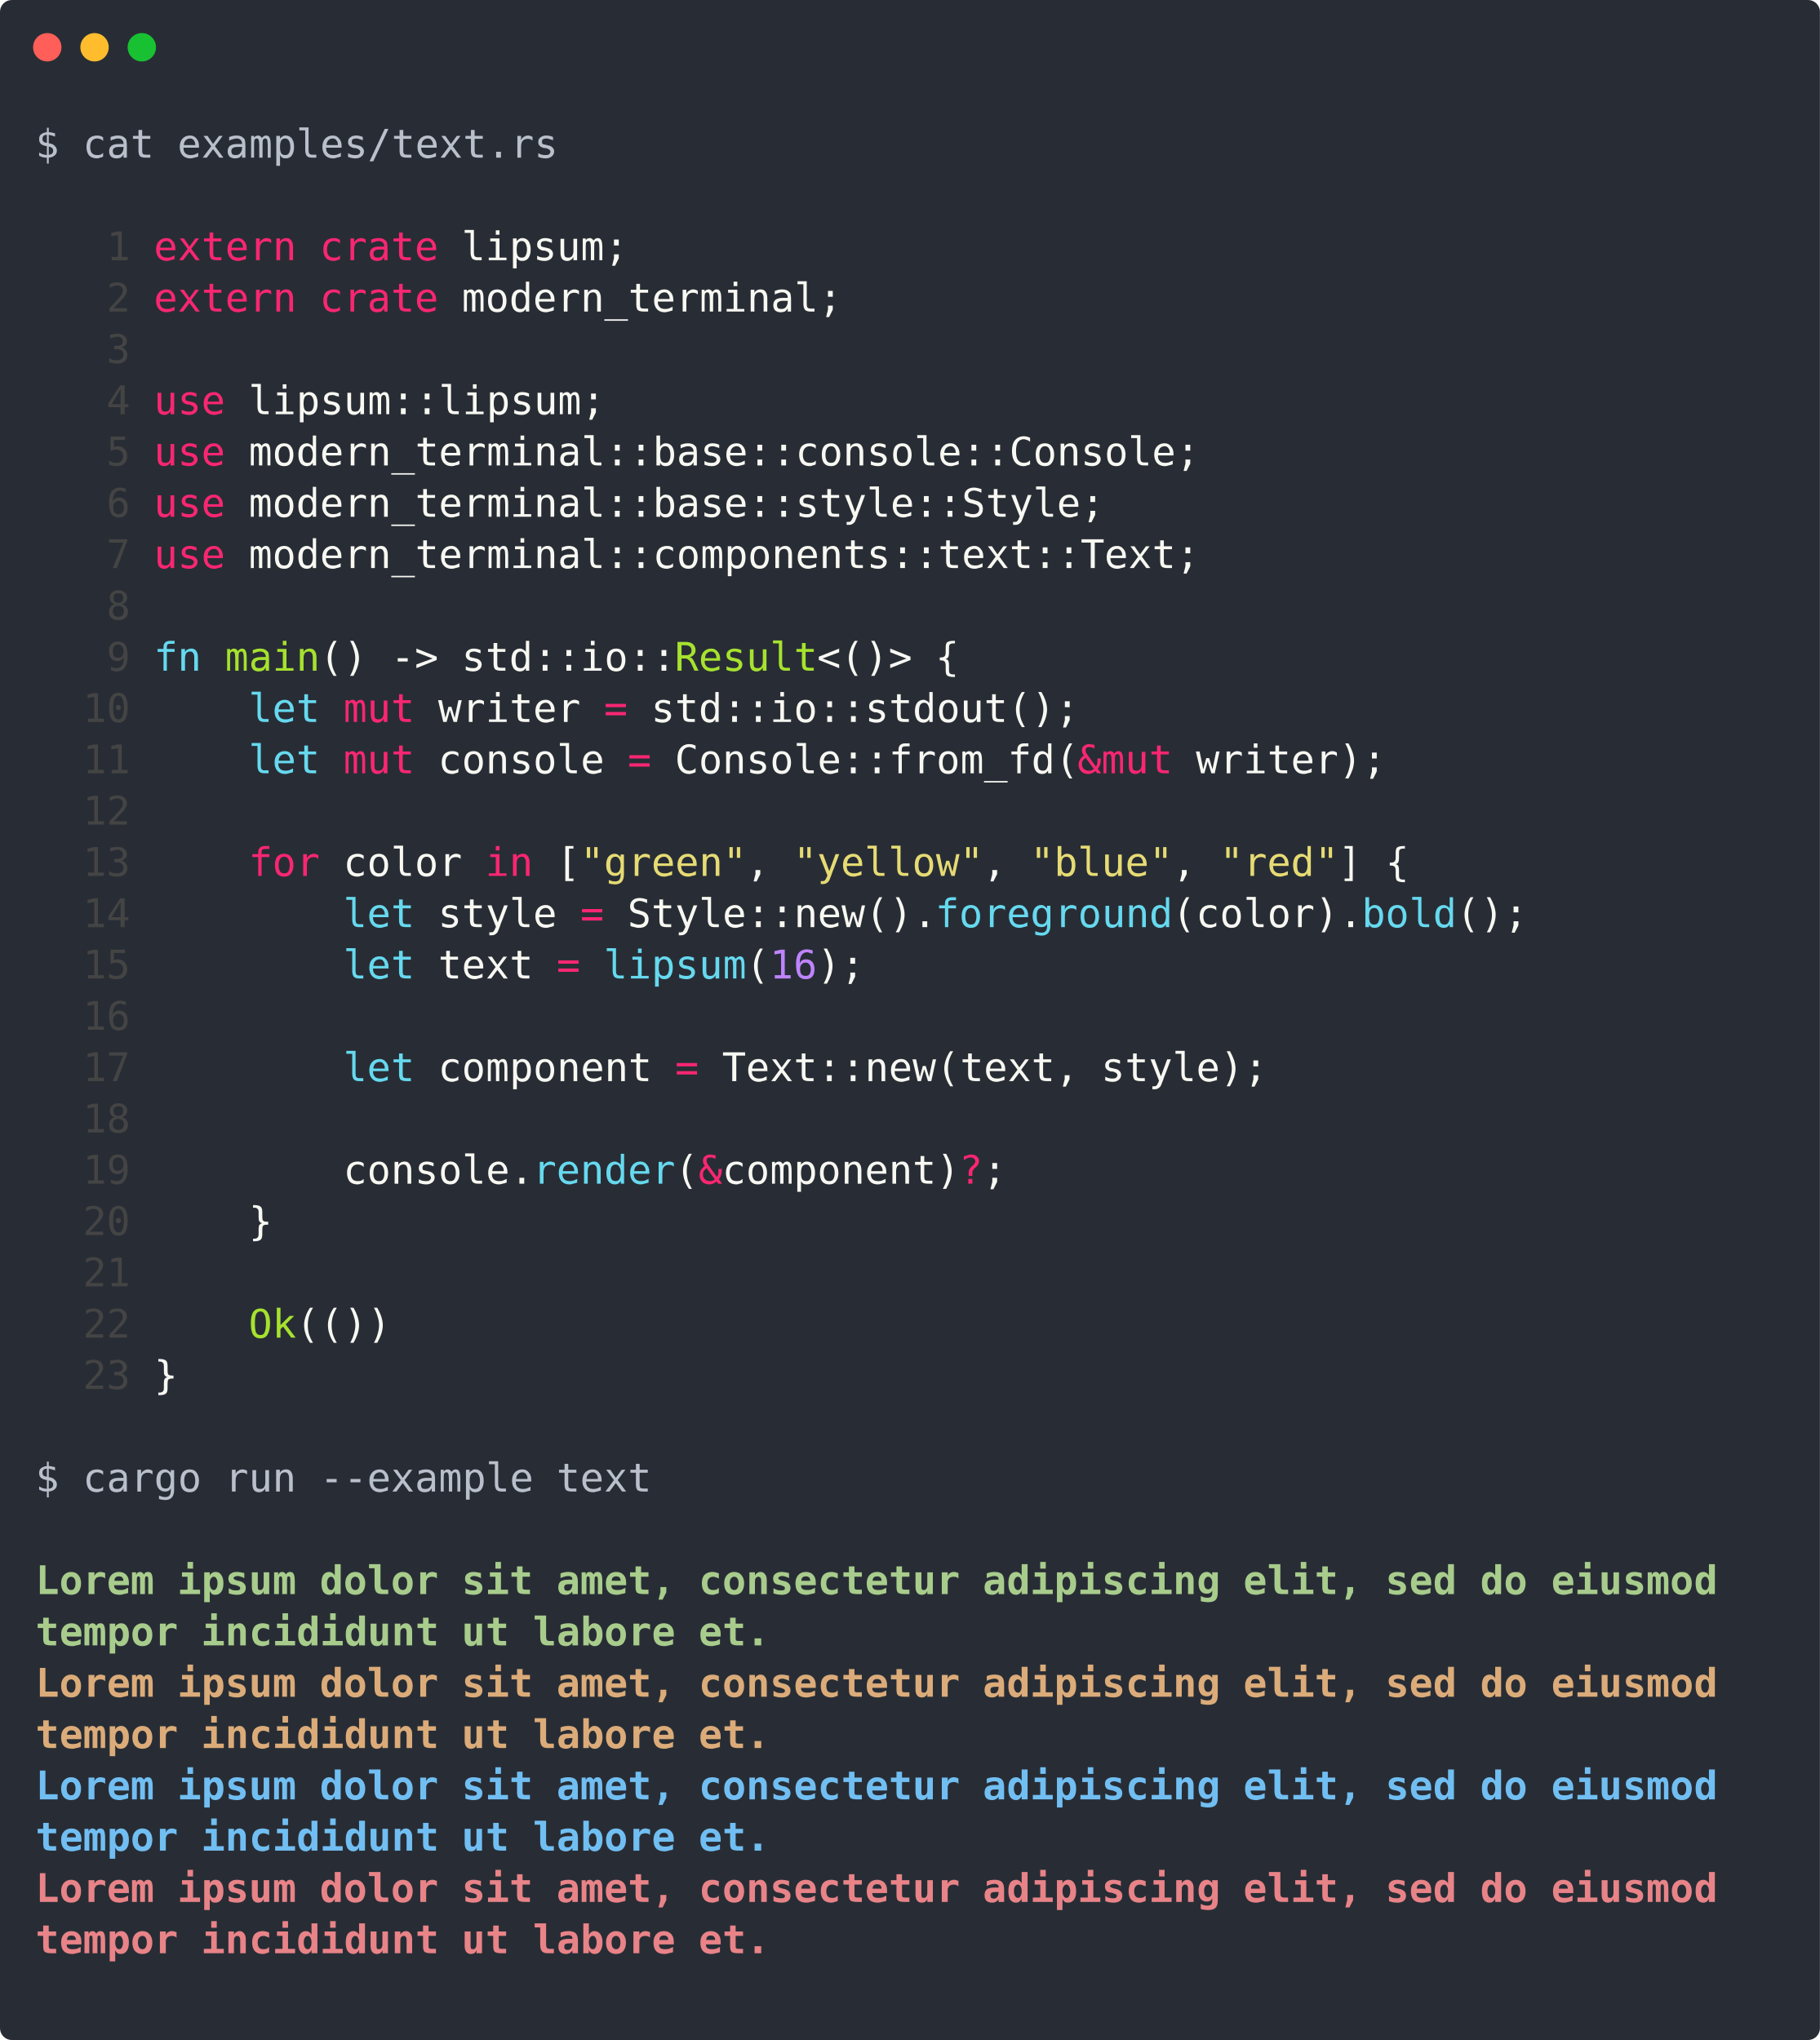
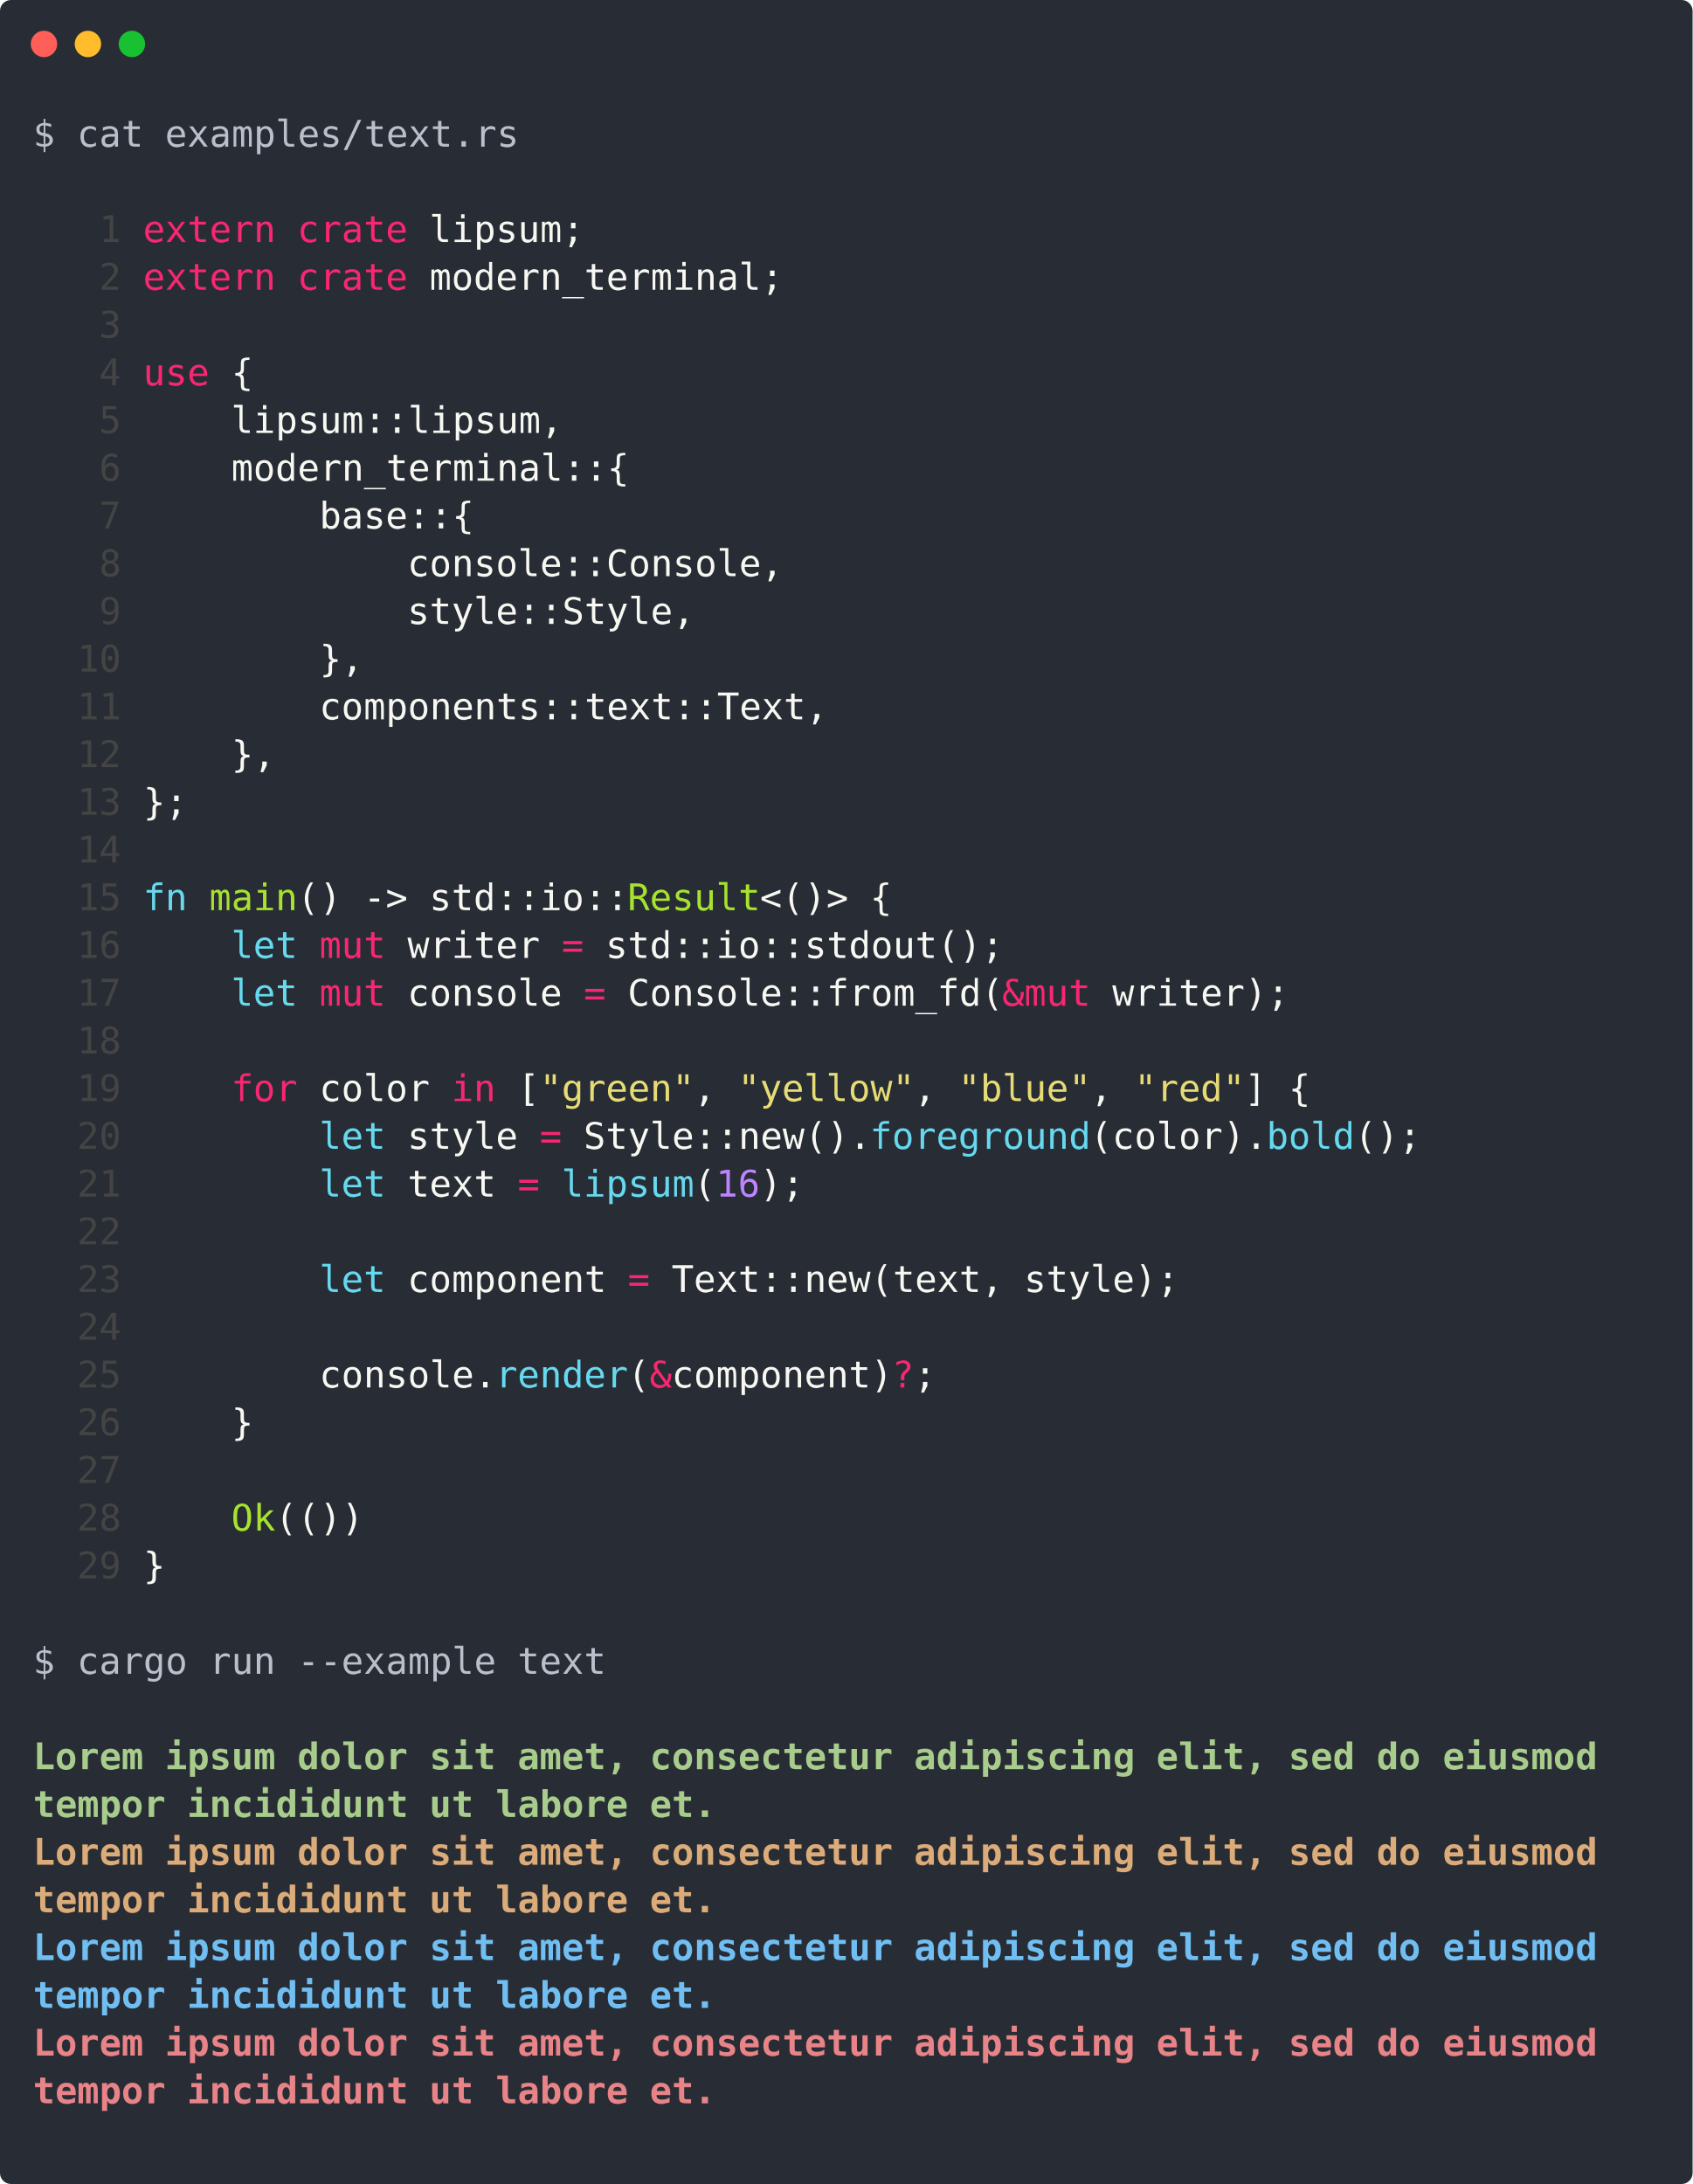
- <svg xmlns="http://www.w3.org/2000/svg" xmlns:xlink="http://www.w3.org/1999/xlink" width="770" height="863.27">
-   <rect width="770" height="863.27" rx="5" ry="5" class="a" />
+ <svg xmlns="http://www.w3.org/2000/svg" xmlns:xlink="http://www.w3.org/1999/xlink" width="770" height="993.53">
+   <rect width="770" height="993.53" rx="5" ry="5" class="a" />
  <svg y="0%" x="0%">
    <circle cx="20" cy="20" r="6" fill="#ff5f58" />
    <circle cx="40" cy="20" r="6" fill="#ffbd2e" />
    <circle cx="60" cy="20" r="6" fill="#18c132" />
  </svg>
-   <svg height="803.27" viewBox="0 0 73 80.327" width="730" x="15" y="50">
+   <svg height="933.53" viewBox="0 0 73 93.353" width="730" x="15" y="50">
    <style>.a{fill:#282d35}.g,.h,.i,.j,.k{fill:#b9c0cb;white-space:pre}.h,.i,.j,.k{fill:#444}.i,.j,.k{fill:#f92672}.j,.k{fill:#f8f8f2}.k{fill:#66d9ef}.l,.m,.o,.p,.q,.r{fill:#a6e22e;white-space:pre}.m,.o,.p,.q,.r{fill:#e6db74}.o,.p,.q,.r{fill:#a8cc8c;font-weight:700}.p,.q,.r{fill:#dbab79}.q,.r{fill:#71bef2}.r{fill:#e88388}</style>
    <g font-family="Monaco,Consolas,Menlo,'Bitstream Vera Sans Mono','Powerline Symbols',monospace" font-size="1.67">
      <defs>
        <symbol id="a">
-           <path fill="transparent" d="M0 0h73v38H0z" />
+           <path fill="transparent" d="M0 0h73v44H0z" />
        </symbol>
      </defs>
-       <path class="a" d="M0 0h73v80.327H0z" />
+       <path class="a" d="M0 0h73v93.353H0z" />
      <svg width="73">
        <svg>
          <use xlink:href="#a" />
          <text y="1.67" class="g">$</text>
          <text x="2.004" y="1.67" class="g">cat</text>
          <text x="6.012" y="1.67" class="g">examples/text.rs</text>
          <text x="3.006" y="6.012" class="h">1</text>
          <text x="5.01" y="6.012" class="i">extern</text>
          <text x="12.024" y="6.012" class="i">crate</text>
          <text x="18.036" y="6.012" class="j">lipsum;</text>
          <text x="3.006" y="8.183" class="h">2</text>
          <text x="5.01" y="8.183" class="i">extern</text>
          <text x="12.024" y="8.183" class="i">crate</text>
          <text x="18.036" y="8.183" class="j">modern_terminal;</text>
          <text x="3.006" y="10.354" class="h">3</text>
          <text x="3.006" y="12.525" class="h">4</text>
          <text x="5.01" y="12.525" class="i">use</text>
-           <text x="9.018" y="12.525" class="j">lipsum::lipsum;</text>
+           <text x="9.018" y="12.525" class="j">{</text>
          <text x="3.006" y="14.696" class="h">5</text>
-           <text x="5.01" y="14.696" class="i">use</text>
-           <text x="9.018" y="14.696" class="j">modern_terminal::base::console::Console;</text>
+           <text x="9.018" y="14.696" class="j">lipsum::lipsum,</text>
          <text x="3.006" y="16.867" class="h">6</text>
-           <text x="5.01" y="16.867" class="i">use</text>
-           <text x="9.018" y="16.867" class="j">modern_terminal::base::style::Style;</text>
+           <text x="9.018" y="16.867" class="j">modern_terminal::{</text>
          <text x="3.006" y="19.038" class="h">7</text>
-           <text x="5.01" y="19.038" class="i">use</text>
-           <text x="9.018" y="19.038" class="j">modern_terminal::components::text::Text;</text>
+           <text x="13.026" y="19.038" class="j">base::{</text>
          <text x="3.006" y="21.209" class="h">8</text>
+           <text x="17.034" y="21.209" class="j">console::Console,</text>
          <text x="3.006" y="23.38" class="h">9</text>
-           <text x="5.01" y="23.38" class="k">fn</text>
-           <text x="8.016" y="23.38" class="l">main</text>
-           <text x="12.024" y="23.38" class="j">()</text>
-           <text x="15.03" y="23.38" class="j">-&gt;</text>
-           <text x="18.036" y="23.38" class="j">std::io::</text>
-           <text x="27.054" y="23.38" class="l">Result</text>
-           <text x="33.066" y="23.38" class="j">&lt;()&gt;</text>
-           <text x="38.076" y="23.38" class="j">{</text>
+           <text x="17.034" y="23.38" class="j">style::Style,</text>
          <text x="2.004" y="25.551" class="h">10</text>
-           <text x="9.018" y="25.551" class="k">let</text>
-           <text x="13.026" y="25.551" class="i">mut</text>
-           <text x="17.034" y="25.551" class="j">writer</text>
-           <text x="24.048" y="25.551" class="i">=</text>
-           <text x="26.052" y="25.551" class="j">std::io::stdout();</text>
+           <text x="13.026" y="25.551" class="j">},</text>
          <text x="2.004" y="27.722" class="h">11</text>
-           <text x="9.018" y="27.722" class="k">let</text>
-           <text x="13.026" y="27.722" class="i">mut</text>
-           <text x="17.034" y="27.722" class="j">console</text>
-           <text x="25.05" y="27.722" class="i">=</text>
-           <text x="27.054" y="27.722" class="j">Console::from_fd(</text>
-           <text x="44.088" y="27.722" class="i">&amp;mut</text>
-           <text x="49.098" y="27.722" class="j">writer);</text>
+           <text x="13.026" y="27.722" class="j">components::text::Text,</text>
          <text x="2.004" y="29.893" class="h">12</text>
+           <text x="9.018" y="29.893" class="j">},</text>
          <text x="2.004" y="32.064" class="h">13</text>
-           <text x="9.018" y="32.064" class="i">for</text>
-           <text x="13.026" y="32.064" class="j">color</text>
-           <text x="19.038" y="32.064" class="i">in</text>
-           <text x="22.044" y="32.064" class="j">[</text>
-           <text x="23.046" y="32.064" class="m">"green"</text>
-           <text x="30.06" y="32.064" class="j">,</text>
-           <text x="32.064" y="32.064" class="m">"yellow"</text>
-           <text x="40.08" y="32.064" class="j">,</text>
-           <text x="42.084" y="32.064" class="m">"blue"</text>
-           <text x="48.096" y="32.064" class="j">,</text>
-           <text x="50.1" y="32.064" class="m">"red"</text>
-           <text x="55.11" y="32.064" class="j">]</text>
-           <text x="57.114" y="32.064" class="j">{</text>
+           <text x="5.01" y="32.064" class="j">};</text>
          <text x="2.004" y="34.235" class="h">14</text>
-           <text x="13.026" y="34.235" class="k">let</text>
-           <text x="17.034" y="34.235" class="j">style</text>
-           <text x="23.046" y="34.235" class="i">=</text>
-           <text x="25.05" y="34.235" class="j">Style::new().</text>
-           <text x="38.076" y="34.235" class="k">foreground</text>
-           <text x="48.096" y="34.235" class="j">(color).</text>
-           <text x="56.112" y="34.235" class="k">bold</text>
-           <text x="60.12" y="34.235" class="j">();</text>
          <text x="2.004" y="36.406" class="h">15</text>
-           <text x="13.026" y="36.406" class="k">let</text>
-           <text x="17.034" y="36.406" class="j">text</text>
-           <text x="22.044" y="36.406" class="i">=</text>
-           <text x="24.048" y="36.406" class="k">lipsum</text>
-           <text x="30.06" y="36.406" class="j">(</text>
-           <text x="31.062" y="36.406" style="white-space:pre" fill="#be84ff">16</text>
-           <text x="33.066" y="36.406" class="j">);</text>
+           <text x="5.01" y="36.406" class="k">fn</text>
+           <text x="8.016" y="36.406" class="l">main</text>
+           <text x="12.024" y="36.406" class="j">()</text>
+           <text x="15.03" y="36.406" class="j">-&gt;</text>
+           <text x="18.036" y="36.406" class="j">std::io::</text>
+           <text x="27.054" y="36.406" class="l">Result</text>
+           <text x="33.066" y="36.406" class="j">&lt;()&gt;</text>
+           <text x="38.076" y="36.406" class="j">{</text>
          <text x="2.004" y="38.577" class="h">16</text>
+           <text x="9.018" y="38.577" class="k">let</text>
+           <text x="13.026" y="38.577" class="i">mut</text>
+           <text x="17.034" y="38.577" class="j">writer</text>
+           <text x="24.048" y="38.577" class="i">=</text>
+           <text x="26.052" y="38.577" class="j">std::io::stdout();</text>
          <text x="2.004" y="40.748" class="h">17</text>
-           <text x="13.026" y="40.748" class="k">let</text>
-           <text x="17.034" y="40.748" class="j">component</text>
-           <text x="27.054" y="40.748" class="i">=</text>
-           <text x="29.058" y="40.748" class="j">Text::new(text,</text>
-           <text x="45.09" y="40.748" class="j">style);</text>
+           <text x="9.018" y="40.748" class="k">let</text>
+           <text x="13.026" y="40.748" class="i">mut</text>
+           <text x="17.034" y="40.748" class="j">console</text>
+           <text x="25.05" y="40.748" class="i">=</text>
+           <text x="27.054" y="40.748" class="j">Console::from_fd(</text>
+           <text x="44.088" y="40.748" class="i">&amp;mut</text>
+           <text x="49.098" y="40.748" class="j">writer);</text>
          <text x="2.004" y="42.919" class="h">18</text>
          <text x="2.004" y="45.09" class="h">19</text>
-           <text x="13.026" y="45.09" class="j">console.</text>
-           <text x="21.042" y="45.09" class="k">render</text>
-           <text x="27.054" y="45.09" class="j">(</text>
-           <text x="28.056" y="45.09" class="i">&amp;</text>
-           <text x="29.058" y="45.09" class="j">component)</text>
-           <text x="39.078" y="45.09" class="i">?</text>
-           <text x="40.08" y="45.09" class="j">;</text>
+           <text x="9.018" y="45.09" class="i">for</text>
+           <text x="13.026" y="45.09" class="j">color</text>
+           <text x="19.038" y="45.09" class="i">in</text>
+           <text x="22.044" y="45.09" class="j">[</text>
+           <text x="23.046" y="45.09" class="m">"green"</text>
+           <text x="30.06" y="45.09" class="j">,</text>
+           <text x="32.064" y="45.09" class="m">"yellow"</text>
+           <text x="40.08" y="45.09" class="j">,</text>
+           <text x="42.084" y="45.09" class="m">"blue"</text>
+           <text x="48.096" y="45.09" class="j">,</text>
+           <text x="50.1" y="45.09" class="m">"red"</text>
+           <text x="55.11" y="45.09" class="j">]</text>
+           <text x="57.114" y="45.09" class="j">{</text>
          <text x="2.004" y="47.261" class="h">20</text>
-           <text x="9.018" y="47.261" class="j">}</text>
+           <text x="13.026" y="47.261" class="k">let</text>
+           <text x="17.034" y="47.261" class="j">style</text>
+           <text x="23.046" y="47.261" class="i">=</text>
+           <text x="25.05" y="47.261" class="j">Style::new().</text>
+           <text x="38.076" y="47.261" class="k">foreground</text>
+           <text x="48.096" y="47.261" class="j">(color).</text>
+           <text x="56.112" y="47.261" class="k">bold</text>
+           <text x="60.12" y="47.261" class="j">();</text>
          <text x="2.004" y="49.432" class="h">21</text>
+           <text x="13.026" y="49.432" class="k">let</text>
+           <text x="17.034" y="49.432" class="j">text</text>
+           <text x="22.044" y="49.432" class="i">=</text>
+           <text x="24.048" y="49.432" class="k">lipsum</text>
+           <text x="30.06" y="49.432" class="j">(</text>
+           <text x="31.062" y="49.432" style="white-space:pre" fill="#be84ff">16</text>
+           <text x="33.066" y="49.432" class="j">);</text>
          <text x="2.004" y="51.603" class="h">22</text>
-           <text x="9.018" y="51.603" class="l">Ok</text>
-           <text x="11.022" y="51.603" class="j">(())</text>
          <text x="2.004" y="53.774" class="h">23</text>
-           <text x="5.01" y="53.774" class="j">}</text>
-           <text y="58.116" class="g">$</text>
-           <text x="2.004" y="58.116" class="g">cargo</text>
-           <text x="8.016" y="58.116" class="g">run</text>
-           <text x="12.024" y="58.116" class="g">--example</text>
-           <text x="22.044" y="58.116" class="g">text</text>
-           <text y="62.458" class="o">Lorem</text>
-           <text x="6.012" y="62.458" class="o">ipsum</text>
-           <text x="12.024" y="62.458" class="o">dolor</text>
-           <text x="18.036" y="62.458" class="o">sit</text>
-           <text x="22.044" y="62.458" class="o">amet,</text>
-           <text x="28.056" y="62.458" class="o">consectetur</text>
-           <text x="40.08" y="62.458" class="o">adipiscing</text>
-           <text x="51.102" y="62.458" class="o">elit,</text>
-           <text x="57.114" y="62.458" class="o">sed</text>
-           <text x="61.122" y="62.458" class="o">do</text>
-           <text x="64.128" y="62.458" class="o">eiusmod</text>
-           <text y="64.629" class="o">tempor</text>
-           <text x="7.014" y="64.629" class="o">incididunt</text>
-           <text x="18.036" y="64.629" class="o">ut</text>
-           <text x="21.042" y="64.629" class="o">labore</text>
-           <text x="28.056" y="64.629" class="o">et.</text>
-           <text y="66.8" class="p">Lorem</text>
-           <text x="6.012" y="66.8" class="p">ipsum</text>
-           <text x="12.024" y="66.8" class="p">dolor</text>
-           <text x="18.036" y="66.8" class="p">sit</text>
-           <text x="22.044" y="66.8" class="p">amet,</text>
-           <text x="28.056" y="66.8" class="p">consectetur</text>
-           <text x="40.08" y="66.8" class="p">adipiscing</text>
-           <text x="51.102" y="66.8" class="p">elit,</text>
-           <text x="57.114" y="66.8" class="p">sed</text>
-           <text x="61.122" y="66.8" class="p">do</text>
-           <text x="64.128" y="66.8" class="p">eiusmod</text>
-           <text y="68.971" class="p">tempor</text>
-           <text x="7.014" y="68.971" class="p">incididunt</text>
-           <text x="18.036" y="68.971" class="p">ut</text>
-           <text x="21.042" y="68.971" class="p">labore</text>
-           <text x="28.056" y="68.971" class="p">et.</text>
-           <text y="71.142" class="q">Lorem</text>
-           <text x="6.012" y="71.142" class="q">ipsum</text>
-           <text x="12.024" y="71.142" class="q">dolor</text>
-           <text x="18.036" y="71.142" class="q">sit</text>
-           <text x="22.044" y="71.142" class="q">amet,</text>
-           <text x="28.056" y="71.142" class="q">consectetur</text>
-           <text x="40.08" y="71.142" class="q">adipiscing</text>
-           <text x="51.102" y="71.142" class="q">elit,</text>
-           <text x="57.114" y="71.142" class="q">sed</text>
-           <text x="61.122" y="71.142" class="q">do</text>
-           <text x="64.128" y="71.142" class="q">eiusmod</text>
-           <text y="73.313" class="q">tempor</text>
-           <text x="7.014" y="73.313" class="q">incididunt</text>
-           <text x="18.036" y="73.313" class="q">ut</text>
-           <text x="21.042" y="73.313" class="q">labore</text>
-           <text x="28.056" y="73.313" class="q">et.</text>
-           <text y="75.484" class="r">Lorem</text>
-           <text x="6.012" y="75.484" class="r">ipsum</text>
-           <text x="12.024" y="75.484" class="r">dolor</text>
-           <text x="18.036" y="75.484" class="r">sit</text>
-           <text x="22.044" y="75.484" class="r">amet,</text>
-           <text x="28.056" y="75.484" class="r">consectetur</text>
-           <text x="40.08" y="75.484" class="r">adipiscing</text>
-           <text x="51.102" y="75.484" class="r">elit,</text>
-           <text x="57.114" y="75.484" class="r">sed</text>
-           <text x="61.122" y="75.484" class="r">do</text>
-           <text x="64.128" y="75.484" class="r">eiusmod</text>
-           <text y="77.655" class="r">tempor</text>
-           <text x="7.014" y="77.655" class="r">incididunt</text>
-           <text x="18.036" y="77.655" class="r">ut</text>
-           <text x="21.042" y="77.655" class="r">labore</text>
-           <text x="28.056" y="77.655" class="r">et.</text>
+           <text x="13.026" y="53.774" class="k">let</text>
+           <text x="17.034" y="53.774" class="j">component</text>
+           <text x="27.054" y="53.774" class="i">=</text>
+           <text x="29.058" y="53.774" class="j">Text::new(text,</text>
+           <text x="45.09" y="53.774" class="j">style);</text>
+           <text x="2.004" y="55.945" class="h">24</text>
+           <text x="2.004" y="58.116" class="h">25</text>
+           <text x="13.026" y="58.116" class="j">console.</text>
+           <text x="21.042" y="58.116" class="k">render</text>
+           <text x="27.054" y="58.116" class="j">(</text>
+           <text x="28.056" y="58.116" class="i">&amp;</text>
+           <text x="29.058" y="58.116" class="j">component)</text>
+           <text x="39.078" y="58.116" class="i">?</text>
+           <text x="40.08" y="58.116" class="j">;</text>
+           <text x="2.004" y="60.287" class="h">26</text>
+           <text x="9.018" y="60.287" class="j">}</text>
+           <text x="2.004" y="62.458" class="h">27</text>
+           <text x="2.004" y="64.629" class="h">28</text>
+           <text x="9.018" y="64.629" class="l">Ok</text>
+           <text x="11.022" y="64.629" class="j">(())</text>
+           <text x="2.004" y="66.8" class="h">29</text>
+           <text x="5.01" y="66.8" class="j">}</text>
+           <text y="71.142" class="g">$</text>
+           <text x="2.004" y="71.142" class="g">cargo</text>
+           <text x="8.016" y="71.142" class="g">run</text>
+           <text x="12.024" y="71.142" class="g">--example</text>
+           <text x="22.044" y="71.142" class="g">text</text>
+           <text y="75.484" class="o">Lorem</text>
+           <text x="6.012" y="75.484" class="o">ipsum</text>
+           <text x="12.024" y="75.484" class="o">dolor</text>
+           <text x="18.036" y="75.484" class="o">sit</text>
+           <text x="22.044" y="75.484" class="o">amet,</text>
+           <text x="28.056" y="75.484" class="o">consectetur</text>
+           <text x="40.08" y="75.484" class="o">adipiscing</text>
+           <text x="51.102" y="75.484" class="o">elit,</text>
+           <text x="57.114" y="75.484" class="o">sed</text>
+           <text x="61.122" y="75.484" class="o">do</text>
+           <text x="64.128" y="75.484" class="o">eiusmod</text>
+           <text y="77.655" class="o">tempor</text>
+           <text x="7.014" y="77.655" class="o">incididunt</text>
+           <text x="18.036" y="77.655" class="o">ut</text>
+           <text x="21.042" y="77.655" class="o">labore</text>
+           <text x="28.056" y="77.655" class="o">et.</text>
+           <text y="79.826" class="p">Lorem</text>
+           <text x="6.012" y="79.826" class="p">ipsum</text>
+           <text x="12.024" y="79.826" class="p">dolor</text>
+           <text x="18.036" y="79.826" class="p">sit</text>
+           <text x="22.044" y="79.826" class="p">amet,</text>
+           <text x="28.056" y="79.826" class="p">consectetur</text>
+           <text x="40.08" y="79.826" class="p">adipiscing</text>
+           <text x="51.102" y="79.826" class="p">elit,</text>
+           <text x="57.114" y="79.826" class="p">sed</text>
+           <text x="61.122" y="79.826" class="p">do</text>
+           <text x="64.128" y="79.826" class="p">eiusmod</text>
+           <text y="81.997" class="p">tempor</text>
+           <text x="7.014" y="81.997" class="p">incididunt</text>
+           <text x="18.036" y="81.997" class="p">ut</text>
+           <text x="21.042" y="81.997" class="p">labore</text>
+           <text x="28.056" y="81.997" class="p">et.</text>
+           <text y="84.168" class="q">Lorem</text>
+           <text x="6.012" y="84.168" class="q">ipsum</text>
+           <text x="12.024" y="84.168" class="q">dolor</text>
+           <text x="18.036" y="84.168" class="q">sit</text>
+           <text x="22.044" y="84.168" class="q">amet,</text>
+           <text x="28.056" y="84.168" class="q">consectetur</text>
+           <text x="40.08" y="84.168" class="q">adipiscing</text>
+           <text x="51.102" y="84.168" class="q">elit,</text>
+           <text x="57.114" y="84.168" class="q">sed</text>
+           <text x="61.122" y="84.168" class="q">do</text>
+           <text x="64.128" y="84.168" class="q">eiusmod</text>
+           <text y="86.339" class="q">tempor</text>
+           <text x="7.014" y="86.339" class="q">incididunt</text>
+           <text x="18.036" y="86.339" class="q">ut</text>
+           <text x="21.042" y="86.339" class="q">labore</text>
+           <text x="28.056" y="86.339" class="q">et.</text>
+           <text y="88.51" class="r">Lorem</text>
+           <text x="6.012" y="88.51" class="r">ipsum</text>
+           <text x="12.024" y="88.51" class="r">dolor</text>
+           <text x="18.036" y="88.51" class="r">sit</text>
+           <text x="22.044" y="88.51" class="r">amet,</text>
+           <text x="28.056" y="88.51" class="r">consectetur</text>
+           <text x="40.08" y="88.51" class="r">adipiscing</text>
+           <text x="51.102" y="88.51" class="r">elit,</text>
+           <text x="57.114" y="88.51" class="r">sed</text>
+           <text x="61.122" y="88.51" class="r">do</text>
+           <text x="64.128" y="88.51" class="r">eiusmod</text>
+           <text y="90.681" class="r">tempor</text>
+           <text x="7.014" y="90.681" class="r">incididunt</text>
+           <text x="18.036" y="90.681" class="r">ut</text>
+           <text x="21.042" y="90.681" class="r">labore</text>
+           <text x="28.056" y="90.681" class="r">et.</text>
        </svg>
      </svg>
    </g>
  </svg>
</svg>
